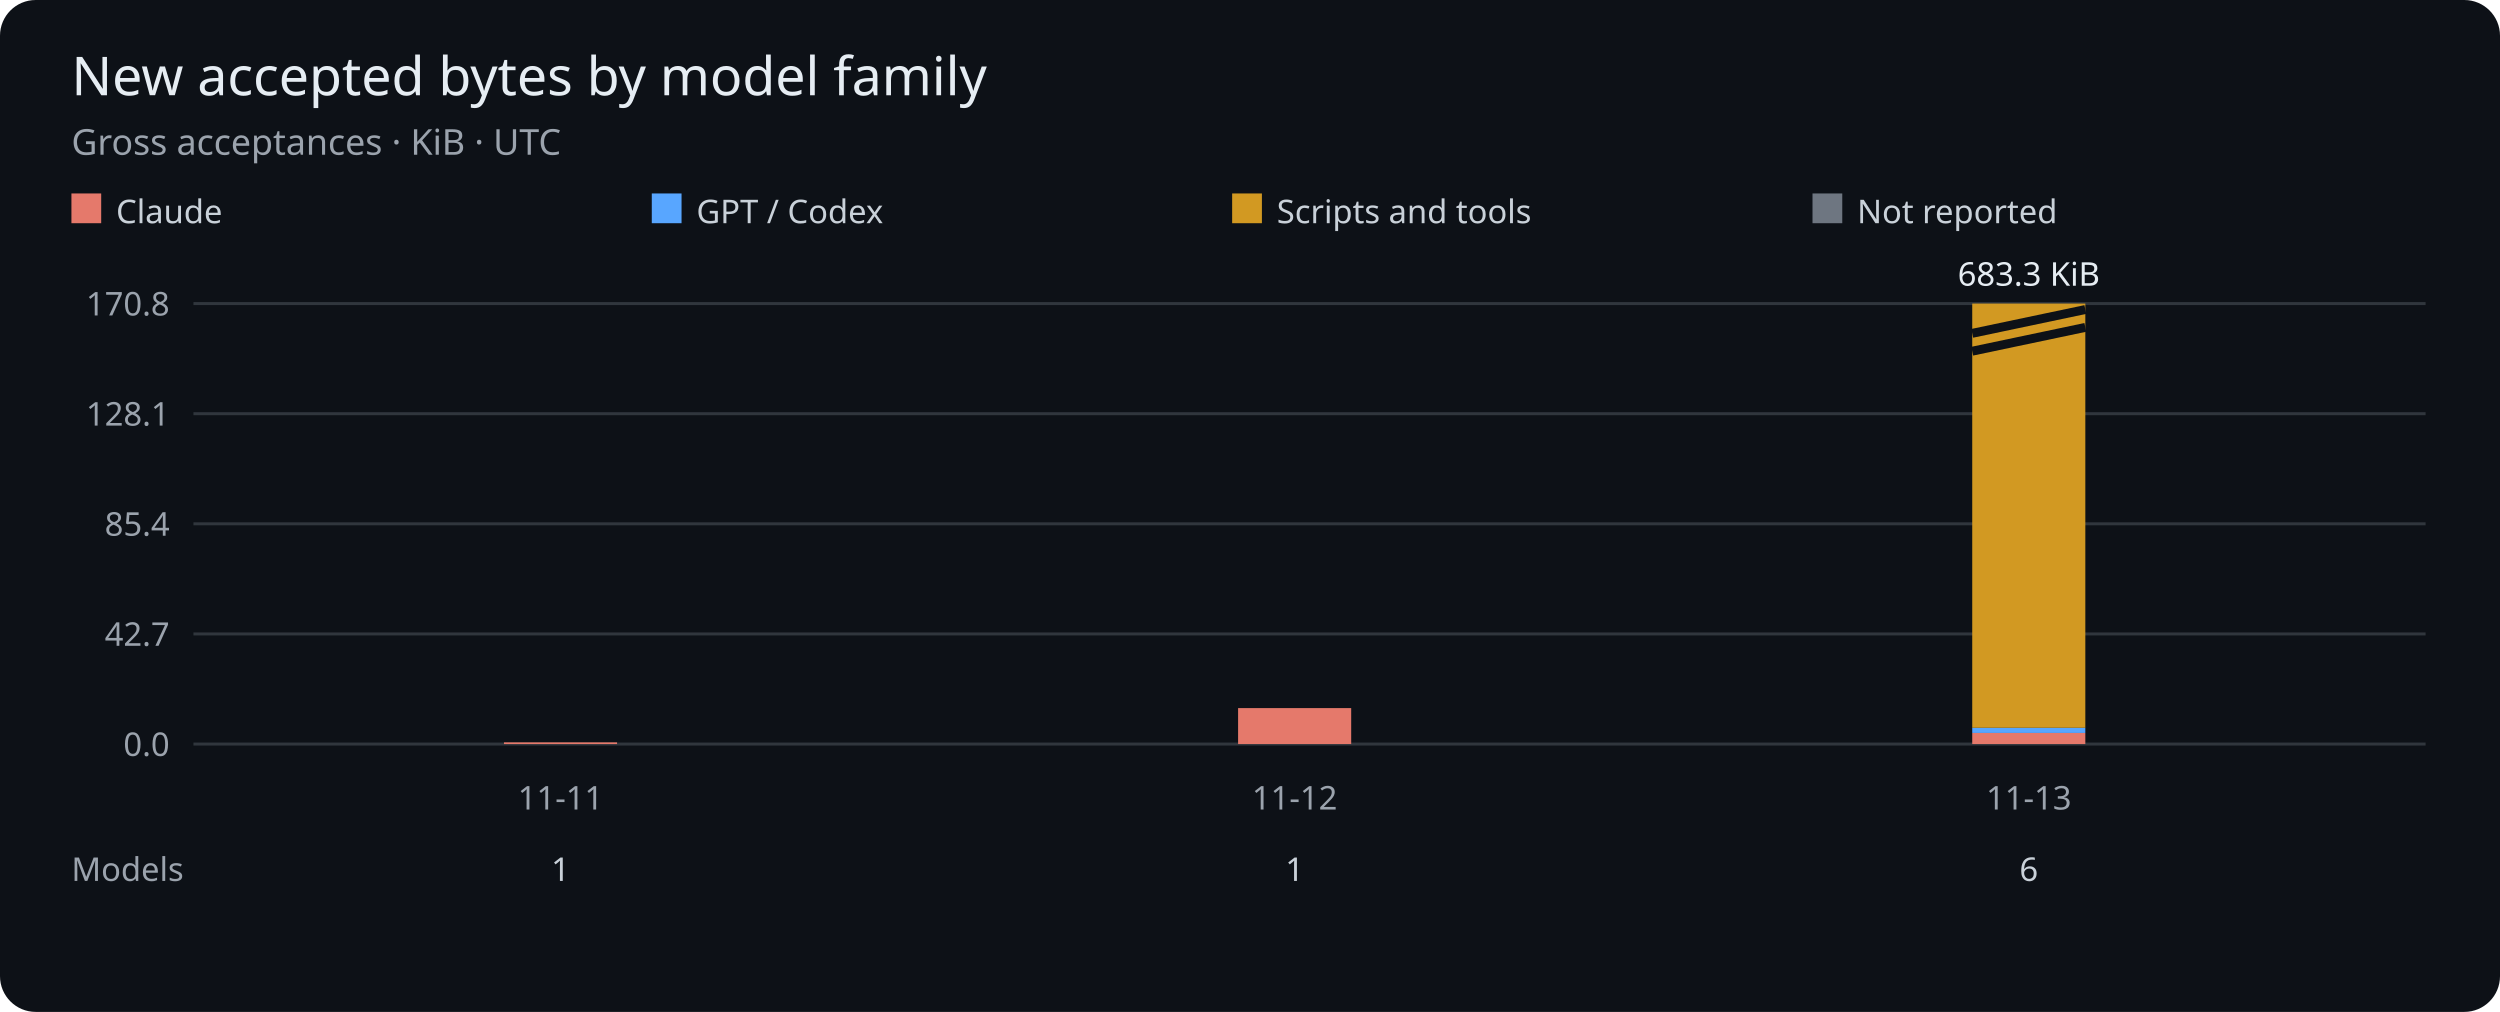
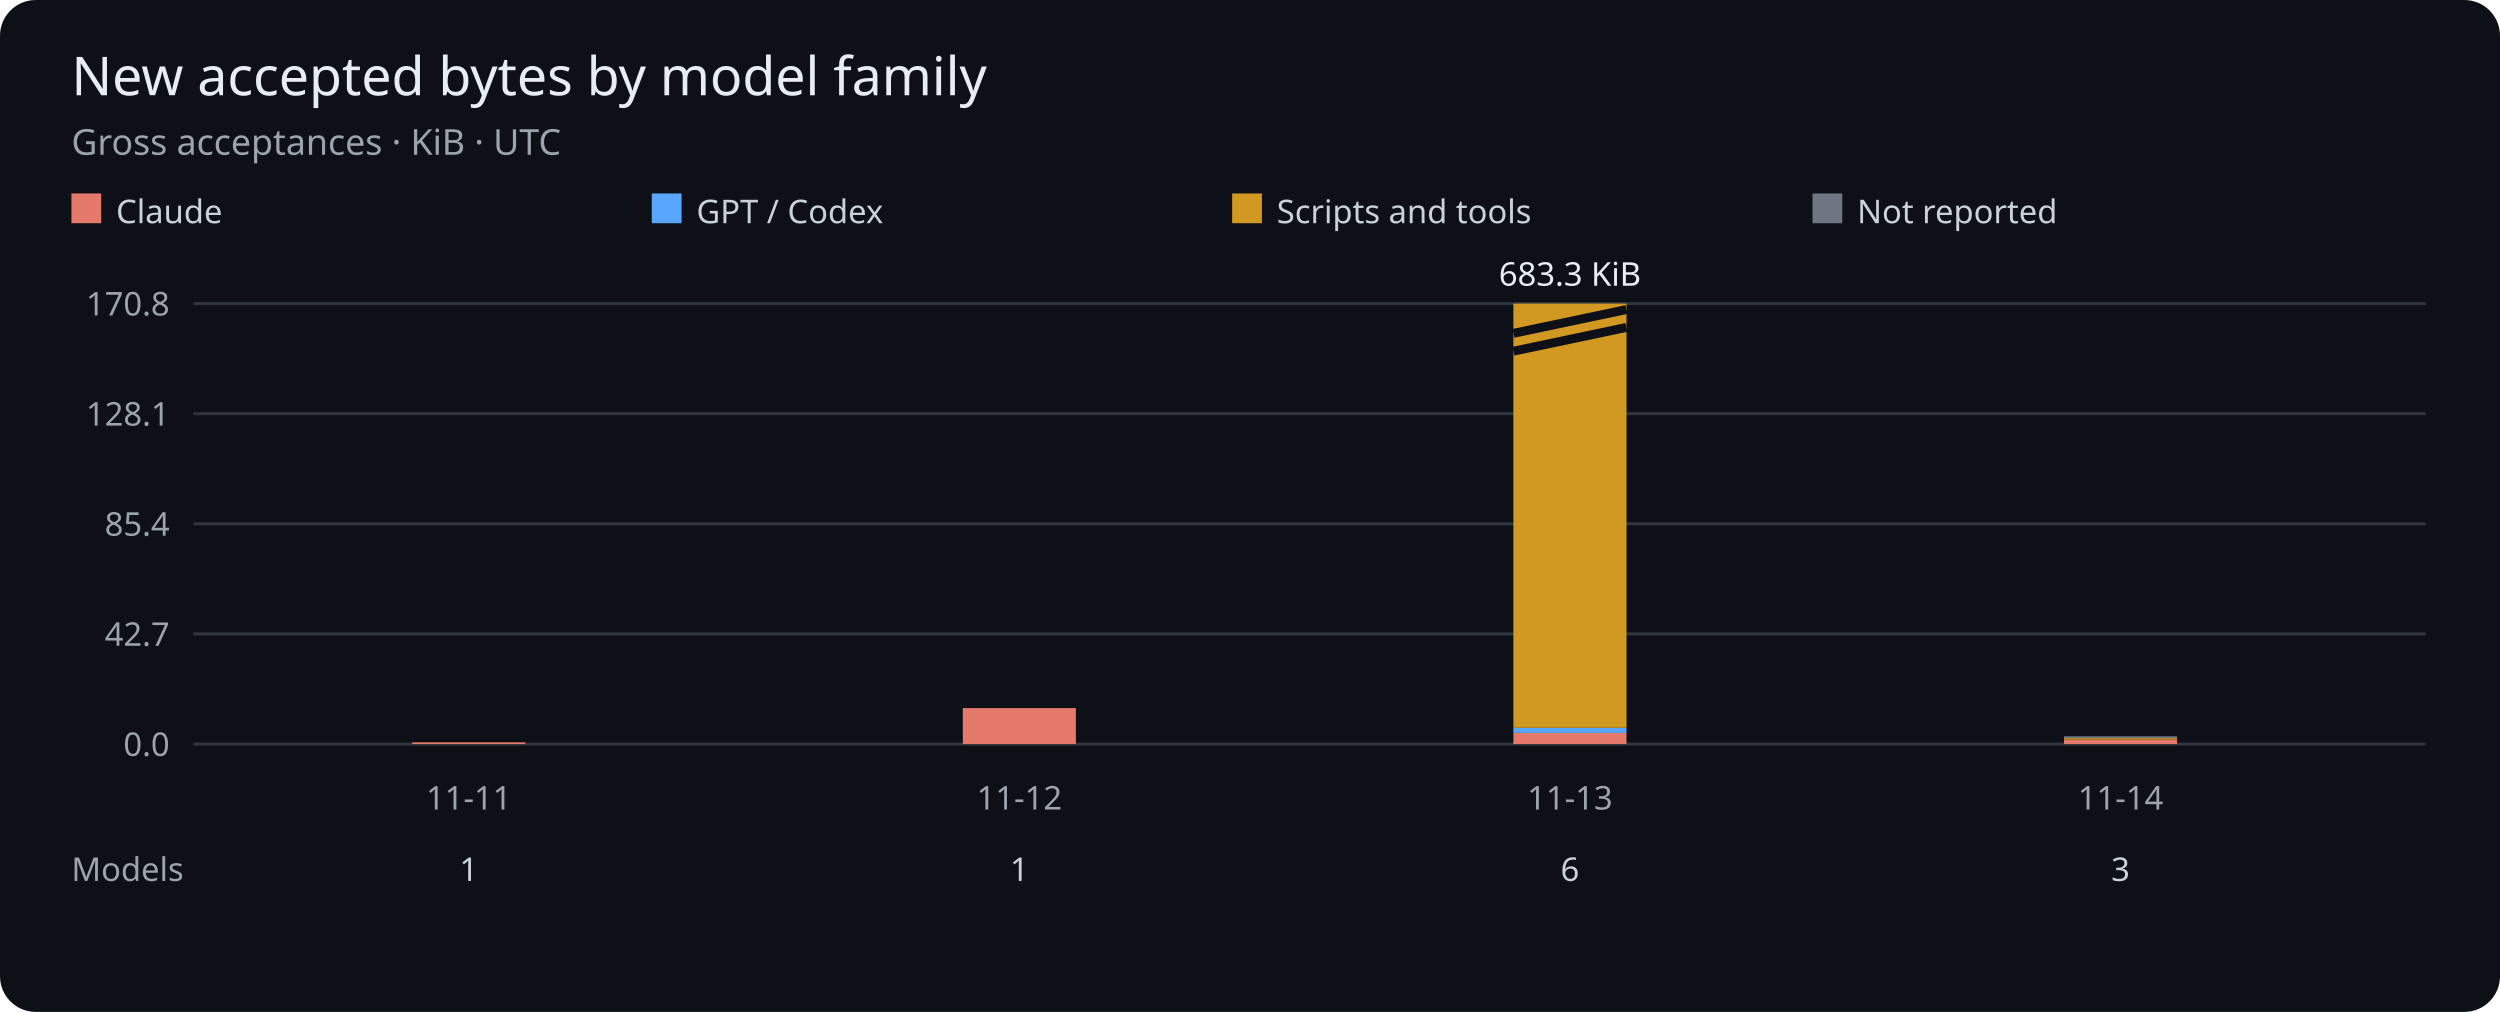
<svg xmlns="http://www.w3.org/2000/svg" viewBox="0 0 840 340" role="img" aria-label="Gross accepted bytes per UTC day by model family">
  <rect width="840" height="340" rx="12" fill="#0d1117" />
  <g font-family="sans-serif">
    <text x="24" y="32" fill="#e6edf3" font-size="18">New accepted bytes by model family</text>
    <text x="24" y="52" fill="#9ba3ad" font-size="12">Gross acceptances · KiB · UTC</text>
    <rect x="24" y="65" width="10" height="10" fill="#e5796b" />
    <text x="39" y="75" fill="#c9d1d9" font-size="11">Claude</text>
    <rect x="219" y="65" width="10" height="10" fill="#58a6ff" />
    <text x="234" y="75" fill="#c9d1d9" font-size="11">GPT / Codex</text>
    <rect x="414" y="65" width="10" height="10" fill="#d29922" />
    <text x="429" y="75" fill="#c9d1d9" font-size="11">Scripts and tools</text>
    <rect x="609" y="65" width="10" height="10" fill="#6e7681" />
    <text x="624" y="75" fill="#c9d1d9" font-size="11">Not reported</text>
    <path d="M65 250H815" stroke="#30363d" />
    <text x="57" y="254" fill="#9ba3ad" font-size="11" text-anchor="end">0.0</text>
    <path d="M65 213H815" stroke="#30363d" />
    <text x="57" y="217" fill="#9ba3ad" font-size="11" text-anchor="end">42.7</text>
    <path d="M65 176H815" stroke="#30363d" />
    <text x="57" y="180" fill="#9ba3ad" font-size="11" text-anchor="end">85.4</text>
    <path d="M65 139H815" stroke="#30363d" />
    <text x="57" y="143" fill="#9ba3ad" font-size="11" text-anchor="end">128.1</text>
    <path d="M65 102H815" stroke="#30363d" />
    <text x="57" y="106" fill="#9ba3ad" font-size="11" text-anchor="end">170.8</text>
-     <rect x="169.33" y="249.43" width="38.00" height="0.57" fill="#e5796b" />
-     <text x="188.33" y="272" fill="#9ba3ad" font-size="11" text-anchor="middle">11-11</text>
-     <text x="188.33" y="296" fill="#c9d1d9" font-size="11" text-anchor="middle">1</text>
-     <rect x="416.00" y="237.92" width="38.00" height="12.08" fill="#e5796b" />
-     <text x="435.00" y="272" fill="#9ba3ad" font-size="11" text-anchor="middle">11-12</text>
-     <text x="435.00" y="296" fill="#c9d1d9" font-size="11" text-anchor="middle">1</text>
-     <rect x="662.67" y="246.28" width="38.00" height="3.72" fill="#e5796b" />
-     <rect x="662.67" y="244.53" width="38.00" height="1.74" fill="#58a6ff" />
-     <rect x="662.67" y="102.00" width="38.00" height="142.53" fill="#d29922" />
-     <path d="M662.67 112 l38.00 -8 M662.67 118 l38.00 -8" stroke="#0d1117" stroke-width="3" />
-     <text x="681.67" y="96" fill="#e6edf3" font-size="11" text-anchor="middle">683.3 KiB</text>
-     <text x="681.67" y="272" fill="#9ba3ad" font-size="11" text-anchor="middle">11-13</text>
-     <text x="681.67" y="296" fill="#c9d1d9" font-size="11" text-anchor="middle">6</text>
+     <rect x="138.50" y="249.43" width="38.00" height="0.57" fill="#e5796b" />
+     <text x="157.50" y="272" fill="#9ba3ad" font-size="11" text-anchor="middle">11-11</text>
+     <text x="157.50" y="296" fill="#c9d1d9" font-size="11" text-anchor="middle">1</text>
+     <rect x="323.50" y="237.92" width="38.00" height="12.08" fill="#e5796b" />
+     <text x="342.50" y="272" fill="#9ba3ad" font-size="11" text-anchor="middle">11-12</text>
+     <text x="342.50" y="296" fill="#c9d1d9" font-size="11" text-anchor="middle">1</text>
+     <rect x="508.50" y="246.28" width="38.00" height="3.72" fill="#e5796b" />
+     <rect x="508.50" y="244.53" width="38.00" height="1.74" fill="#58a6ff" />
+     <rect x="508.50" y="102.00" width="38.00" height="142.53" fill="#d29922" />
+     <path d="M508.50 112 l38.00 -8 M508.50 118 l38.00 -8" stroke="#0d1117" stroke-width="3" />
+     <text x="527.50" y="96" fill="#e6edf3" font-size="11" text-anchor="middle">683.3 KiB</text>
+     <text x="527.50" y="272" fill="#9ba3ad" font-size="11" text-anchor="middle">11-13</text>
+     <text x="527.50" y="296" fill="#c9d1d9" font-size="11" text-anchor="middle">6</text>
+     <rect x="693.50" y="248.54" width="38.00" height="1.46" fill="#e5796b" />
+     <rect x="693.50" y="248.52" width="38.00" height="0.02" fill="#58a6ff" />
+     <rect x="693.50" y="248.00" width="38.00" height="0.52" fill="#d29922" />
+     <rect x="693.50" y="247.39" width="38.00" height="0.60" fill="#6e7681" />
+     <text x="712.50" y="272" fill="#9ba3ad" font-size="11" text-anchor="middle">11-14</text>
+     <text x="712.50" y="296" fill="#c9d1d9" font-size="11" text-anchor="middle">3</text>
    <text x="24" y="296" fill="#9ba3ad" font-size="11">Models</text>
  </g>
</svg>
